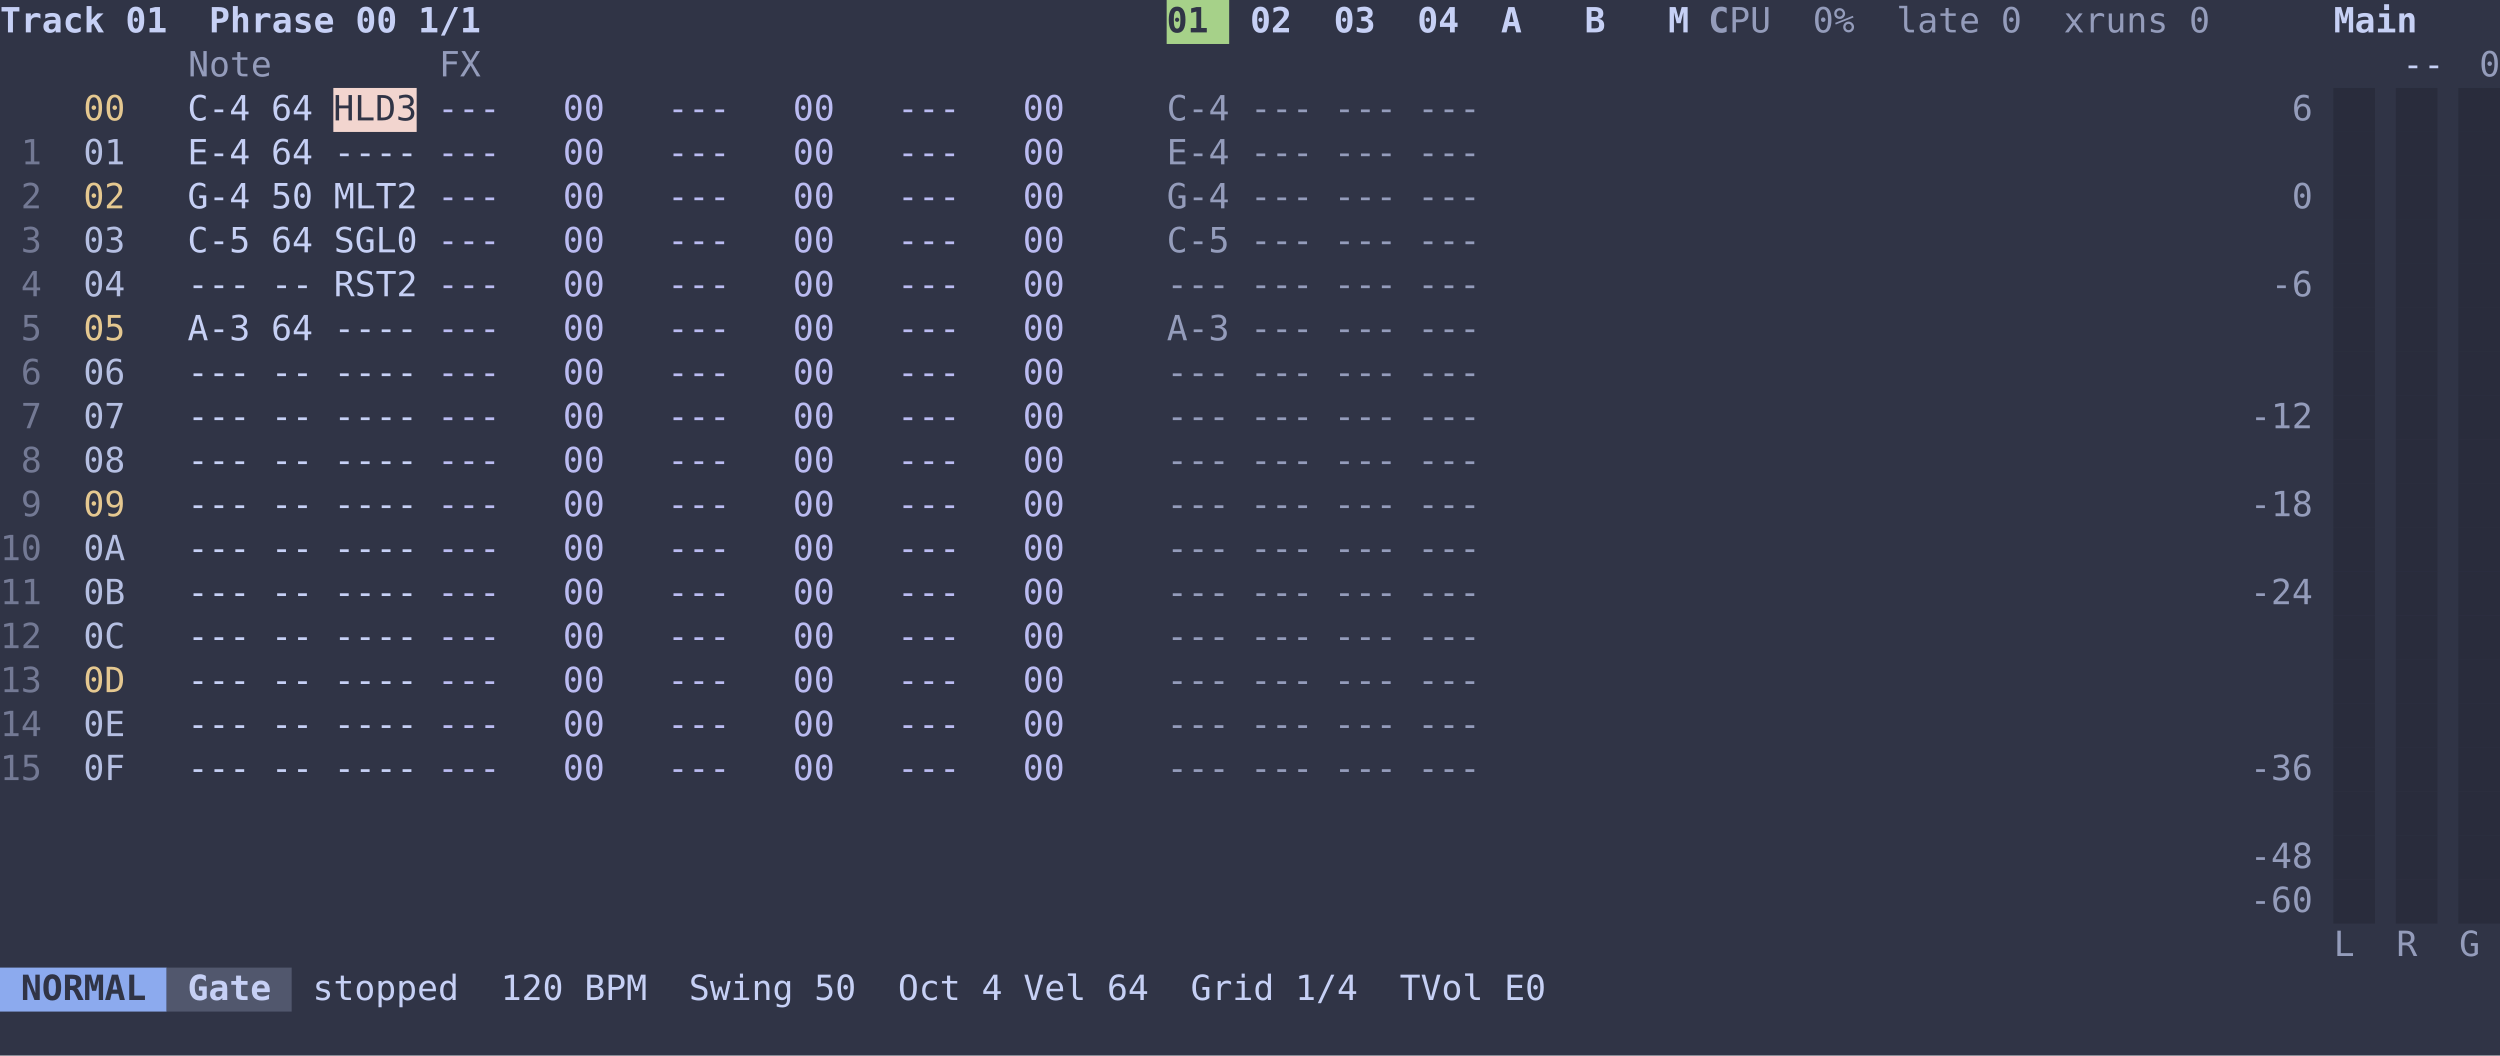
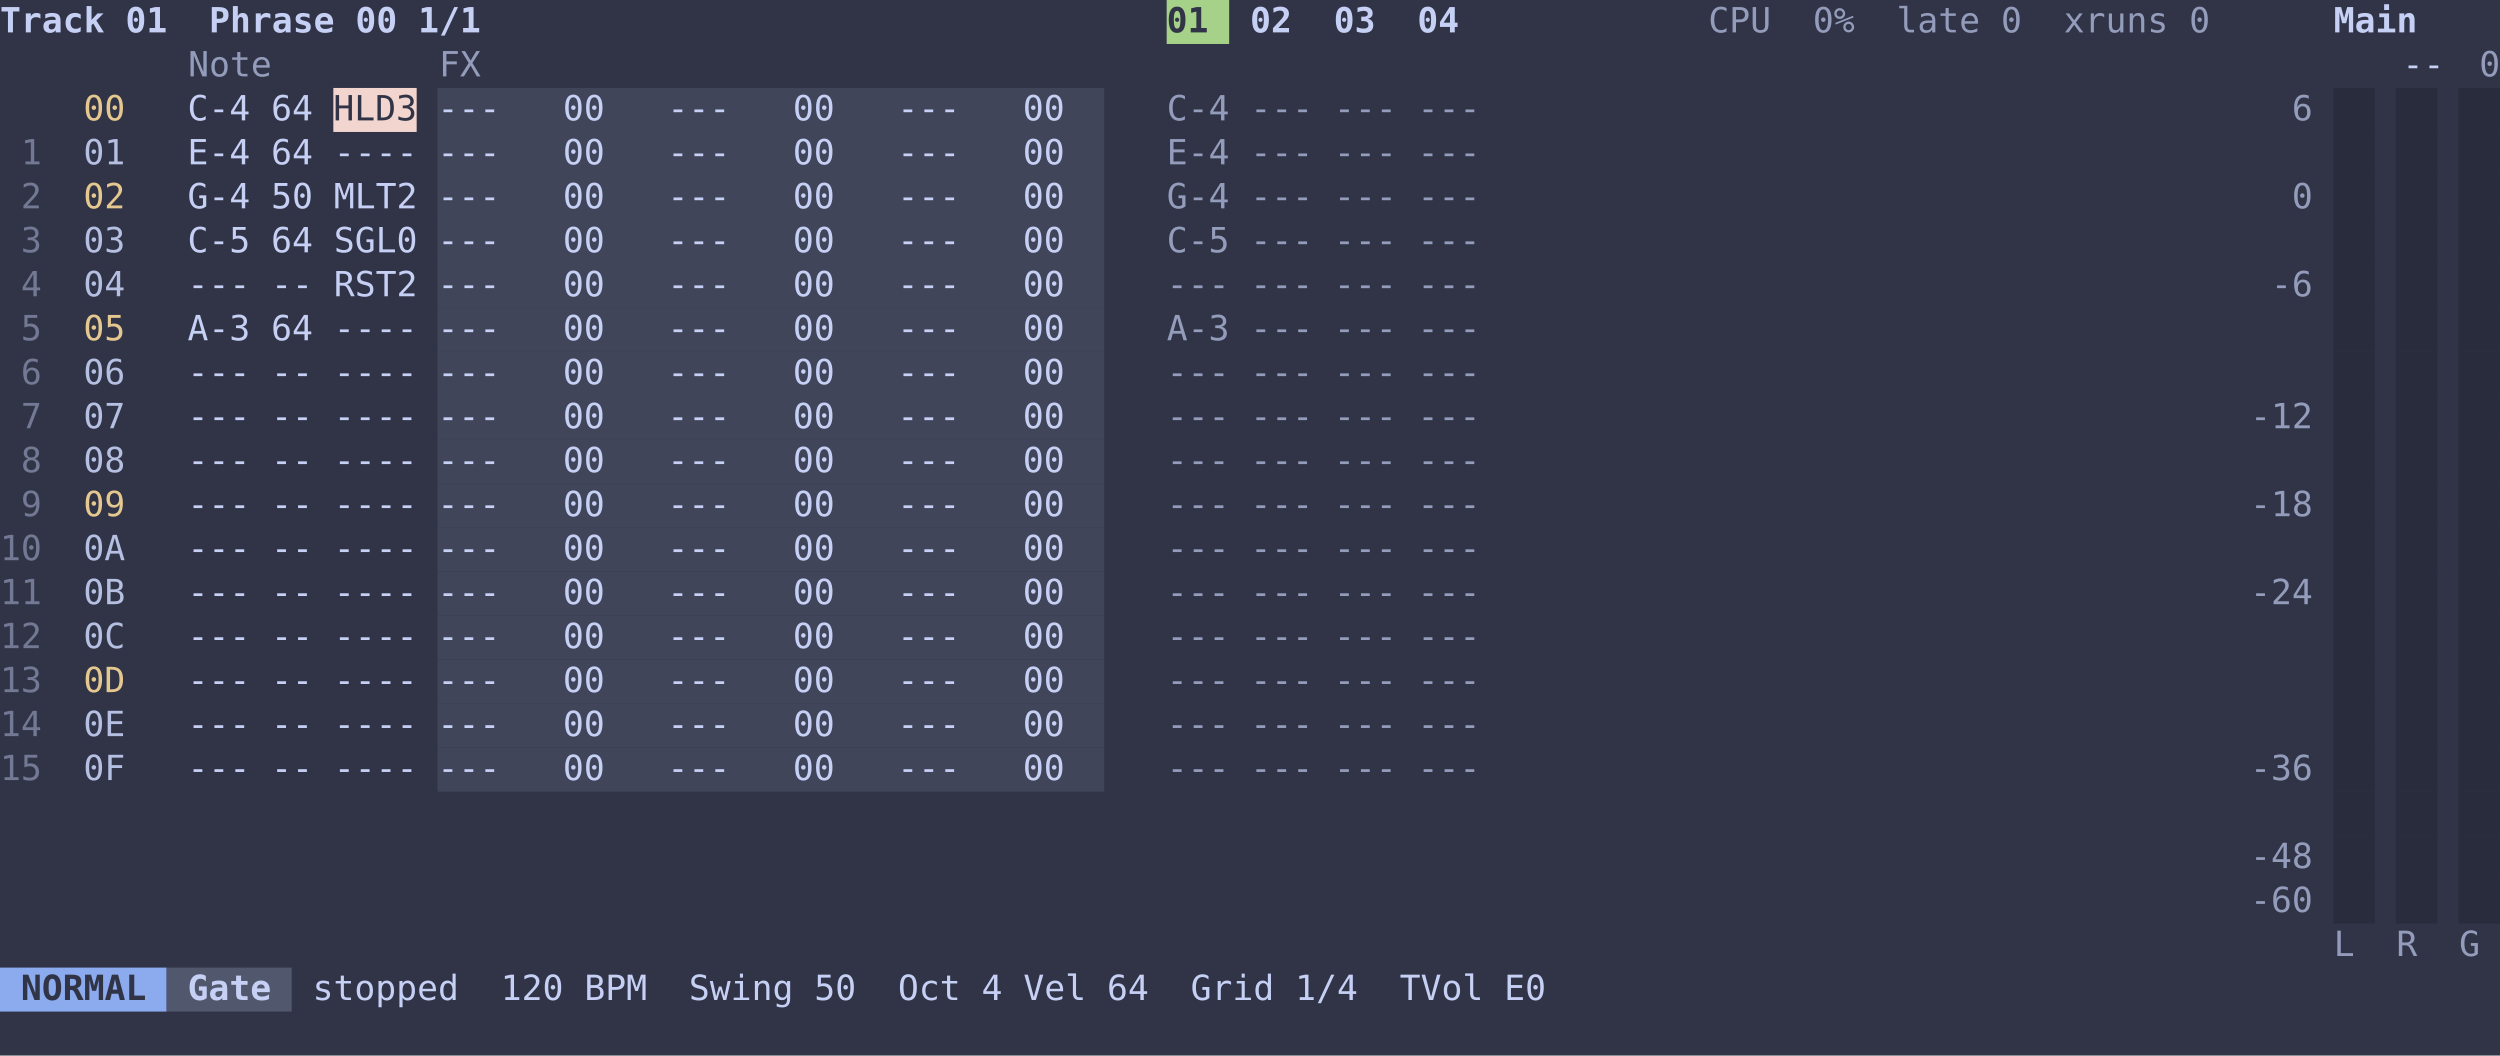
<svg xmlns="http://www.w3.org/2000/svg" viewBox="0 0 1080 456" width="1080" height="456" font-family="'JetBrains Mono', 'SF Mono', Menlo, Consolas, monospace" font-size="15">
  <rect width="100%" height="100%" fill="#303446" />
  <text x="0" y="14" fill="#c6d0f5" font-weight="bold" textLength="495" lengthAdjust="spacingAndGlyphs" xml:space="preserve">Track 01  Phrase 00 1/1                                </text>
  <rect x="504" y="0" width="27" height="19" fill="#a6d189" />
  <text x="504" y="14" fill="#303446" font-weight="bold" textLength="27" lengthAdjust="spacingAndGlyphs" xml:space="preserve">01 </text>
-   <text x="531" y="14" fill="#c6d0f5" font-weight="bold" textLength="207" lengthAdjust="spacingAndGlyphs" xml:space="preserve"> 02  03  04  A   B   M </text>
-   <text x="738" y="14" fill="#949cbb" font-weight="bold" textLength="9" lengthAdjust="spacingAndGlyphs" xml:space="preserve">C</text>
-   <text x="747" y="14" fill="#949cbb" textLength="216" lengthAdjust="spacingAndGlyphs" xml:space="preserve">PU  0%  late 0  xruns 0 </text>
+   <text x="531" y="14" fill="#c6d0f5" font-weight="bold" textLength="108" lengthAdjust="spacingAndGlyphs" xml:space="preserve"> 02  03  04 </text>
+   <text x="738" y="14" fill="#949cbb" textLength="225" lengthAdjust="spacingAndGlyphs" xml:space="preserve">CPU  0%  late 0  xruns 0 </text>
  <text x="963" y="14" fill="#c6d0f5" font-weight="bold" textLength="81" lengthAdjust="spacingAndGlyphs" xml:space="preserve">     Main</text>
  <text x="0" y="33" fill="#949cbb" textLength="207" lengthAdjust="spacingAndGlyphs" xml:space="preserve">         Note        FX</text>
  <text x="207" y="33" fill="#c6d0f5" textLength="855" lengthAdjust="spacingAndGlyphs" xml:space="preserve">                                                                                            -- </text>
  <text x="1062" y="33" fill="#949cbb" textLength="18" lengthAdjust="spacingAndGlyphs" xml:space="preserve"> 0</text>
  <text x="27" y="52" fill="#e5c890" textLength="27" lengthAdjust="spacingAndGlyphs" xml:space="preserve"> 00</text>
  <text x="81" y="52" fill="#c6d0f5" textLength="63" lengthAdjust="spacingAndGlyphs" xml:space="preserve">C-4 64 </text>
  <rect x="144" y="38" width="36" height="19" fill="#f2d5cf" />
  <text x="144" y="52" fill="#303446" textLength="36" lengthAdjust="spacingAndGlyphs" xml:space="preserve">HLD3</text>
-   <text x="189" y="52" fill="#babbf1" textLength="288" lengthAdjust="spacingAndGlyphs" xml:space="preserve">---   00   ---   00   ---   00  </text>
+   <rect x="189" y="38" width="288" height="19" fill="#414559" />
+   <text x="189" y="52" fill="#c6d0f5" textLength="288" lengthAdjust="spacingAndGlyphs" xml:space="preserve">---   00   ---   00   ---   00  </text>
  <text x="495" y="52" fill="#949cbb" textLength="144" lengthAdjust="spacingAndGlyphs" xml:space="preserve"> C-4 --- --- ---</text>
  <text x="963" y="52" fill="#949cbb" textLength="45" lengthAdjust="spacingAndGlyphs" xml:space="preserve">   6 </text>
  <rect x="1008" y="38" width="18" height="19" fill="#292c3c" />
  <rect x="1035" y="38" width="18" height="19" fill="#292c3c" />
  <rect x="1062" y="38" width="18" height="19" fill="#292c3c" />
  <text x="0" y="71" fill="#737994" textLength="27" lengthAdjust="spacingAndGlyphs" xml:space="preserve"> 1 </text>
  <text x="27" y="71" fill="#b5bfe2" textLength="27" lengthAdjust="spacingAndGlyphs" xml:space="preserve"> 01</text>
  <text x="81" y="71" fill="#c6d0f5" textLength="108" lengthAdjust="spacingAndGlyphs" xml:space="preserve">E-4 64 ---- </text>
-   <text x="189" y="71" fill="#babbf1" textLength="288" lengthAdjust="spacingAndGlyphs" xml:space="preserve">---   00   ---   00   ---   00  </text>
+   <rect x="189" y="57" width="288" height="19" fill="#414559" />
+   <text x="189" y="71" fill="#c6d0f5" textLength="288" lengthAdjust="spacingAndGlyphs" xml:space="preserve">---   00   ---   00   ---   00  </text>
  <text x="495" y="71" fill="#949cbb" textLength="144" lengthAdjust="spacingAndGlyphs" xml:space="preserve"> E-4 --- --- ---</text>
  <rect x="1008" y="57" width="18" height="19" fill="#292c3c" />
  <rect x="1035" y="57" width="18" height="19" fill="#292c3c" />
  <rect x="1062" y="57" width="18" height="19" fill="#292c3c" />
  <text x="0" y="90" fill="#737994" textLength="27" lengthAdjust="spacingAndGlyphs" xml:space="preserve"> 2 </text>
  <text x="27" y="90" fill="#e5c890" textLength="27" lengthAdjust="spacingAndGlyphs" xml:space="preserve"> 02</text>
  <text x="81" y="90" fill="#c6d0f5" textLength="108" lengthAdjust="spacingAndGlyphs" xml:space="preserve">G-4 50 MLT2 </text>
-   <text x="189" y="90" fill="#babbf1" textLength="288" lengthAdjust="spacingAndGlyphs" xml:space="preserve">---   00   ---   00   ---   00  </text>
+   <rect x="189" y="76" width="288" height="19" fill="#414559" />
+   <text x="189" y="90" fill="#c6d0f5" textLength="288" lengthAdjust="spacingAndGlyphs" xml:space="preserve">---   00   ---   00   ---   00  </text>
  <text x="495" y="90" fill="#949cbb" textLength="144" lengthAdjust="spacingAndGlyphs" xml:space="preserve"> G-4 --- --- ---</text>
  <text x="963" y="90" fill="#949cbb" textLength="45" lengthAdjust="spacingAndGlyphs" xml:space="preserve">   0 </text>
  <rect x="1008" y="76" width="18" height="19" fill="#292c3c" />
  <rect x="1035" y="76" width="18" height="19" fill="#292c3c" />
  <rect x="1062" y="76" width="18" height="19" fill="#292c3c" />
  <text x="0" y="109" fill="#737994" textLength="27" lengthAdjust="spacingAndGlyphs" xml:space="preserve"> 3 </text>
  <text x="27" y="109" fill="#b5bfe2" textLength="27" lengthAdjust="spacingAndGlyphs" xml:space="preserve"> 03</text>
  <text x="81" y="109" fill="#c6d0f5" textLength="108" lengthAdjust="spacingAndGlyphs" xml:space="preserve">C-5 64 SGL0 </text>
-   <text x="189" y="109" fill="#babbf1" textLength="288" lengthAdjust="spacingAndGlyphs" xml:space="preserve">---   00   ---   00   ---   00  </text>
+   <rect x="189" y="95" width="288" height="19" fill="#414559" />
+   <text x="189" y="109" fill="#c6d0f5" textLength="288" lengthAdjust="spacingAndGlyphs" xml:space="preserve">---   00   ---   00   ---   00  </text>
  <text x="495" y="109" fill="#949cbb" textLength="144" lengthAdjust="spacingAndGlyphs" xml:space="preserve"> C-5 --- --- ---</text>
  <rect x="1008" y="95" width="18" height="19" fill="#292c3c" />
  <rect x="1035" y="95" width="18" height="19" fill="#292c3c" />
  <rect x="1062" y="95" width="18" height="19" fill="#292c3c" />
  <text x="0" y="128" fill="#737994" textLength="27" lengthAdjust="spacingAndGlyphs" xml:space="preserve"> 4 </text>
  <text x="27" y="128" fill="#b5bfe2" textLength="27" lengthAdjust="spacingAndGlyphs" xml:space="preserve"> 04</text>
  <text x="81" y="128" fill="#c6d0f5" textLength="108" lengthAdjust="spacingAndGlyphs" xml:space="preserve">--- -- RST2 </text>
-   <text x="189" y="128" fill="#babbf1" textLength="288" lengthAdjust="spacingAndGlyphs" xml:space="preserve">---   00   ---   00   ---   00  </text>
+   <rect x="189" y="114" width="288" height="19" fill="#414559" />
+   <text x="189" y="128" fill="#c6d0f5" textLength="288" lengthAdjust="spacingAndGlyphs" xml:space="preserve">---   00   ---   00   ---   00  </text>
  <text x="495" y="128" fill="#949cbb" textLength="144" lengthAdjust="spacingAndGlyphs" xml:space="preserve"> --- --- --- ---</text>
  <text x="963" y="128" fill="#949cbb" textLength="45" lengthAdjust="spacingAndGlyphs" xml:space="preserve">  -6 </text>
  <rect x="1008" y="114" width="18" height="19" fill="#292c3c" />
  <rect x="1035" y="114" width="18" height="19" fill="#292c3c" />
  <rect x="1062" y="114" width="18" height="19" fill="#292c3c" />
  <text x="0" y="147" fill="#737994" textLength="27" lengthAdjust="spacingAndGlyphs" xml:space="preserve"> 5 </text>
  <text x="27" y="147" fill="#e5c890" textLength="27" lengthAdjust="spacingAndGlyphs" xml:space="preserve"> 05</text>
  <text x="81" y="147" fill="#c6d0f5" textLength="108" lengthAdjust="spacingAndGlyphs" xml:space="preserve">A-3 64 ---- </text>
-   <text x="189" y="147" fill="#babbf1" textLength="288" lengthAdjust="spacingAndGlyphs" xml:space="preserve">---   00   ---   00   ---   00  </text>
+   <rect x="189" y="133" width="288" height="19" fill="#414559" />
+   <text x="189" y="147" fill="#c6d0f5" textLength="288" lengthAdjust="spacingAndGlyphs" xml:space="preserve">---   00   ---   00   ---   00  </text>
  <text x="495" y="147" fill="#949cbb" textLength="144" lengthAdjust="spacingAndGlyphs" xml:space="preserve"> A-3 --- --- ---</text>
  <rect x="1008" y="133" width="18" height="19" fill="#292c3c" />
  <rect x="1035" y="133" width="18" height="19" fill="#292c3c" />
  <rect x="1062" y="133" width="18" height="19" fill="#292c3c" />
  <text x="0" y="166" fill="#737994" textLength="27" lengthAdjust="spacingAndGlyphs" xml:space="preserve"> 6 </text>
  <text x="27" y="166" fill="#b5bfe2" textLength="27" lengthAdjust="spacingAndGlyphs" xml:space="preserve"> 06</text>
  <text x="81" y="166" fill="#c6d0f5" textLength="108" lengthAdjust="spacingAndGlyphs" xml:space="preserve">--- -- ---- </text>
-   <text x="189" y="166" fill="#babbf1" textLength="288" lengthAdjust="spacingAndGlyphs" xml:space="preserve">---   00   ---   00   ---   00  </text>
+   <rect x="189" y="152" width="288" height="19" fill="#414559" />
+   <text x="189" y="166" fill="#c6d0f5" textLength="288" lengthAdjust="spacingAndGlyphs" xml:space="preserve">---   00   ---   00   ---   00  </text>
  <text x="495" y="166" fill="#949cbb" textLength="144" lengthAdjust="spacingAndGlyphs" xml:space="preserve"> --- --- --- ---</text>
  <rect x="1008" y="152" width="18" height="19" fill="#292c3c" />
  <rect x="1035" y="152" width="18" height="19" fill="#292c3c" />
  <rect x="1062" y="152" width="18" height="19" fill="#292c3c" />
  <text x="0" y="185" fill="#737994" textLength="27" lengthAdjust="spacingAndGlyphs" xml:space="preserve"> 7 </text>
  <text x="27" y="185" fill="#b5bfe2" textLength="27" lengthAdjust="spacingAndGlyphs" xml:space="preserve"> 07</text>
  <text x="81" y="185" fill="#c6d0f5" textLength="108" lengthAdjust="spacingAndGlyphs" xml:space="preserve">--- -- ---- </text>
-   <text x="189" y="185" fill="#babbf1" textLength="288" lengthAdjust="spacingAndGlyphs" xml:space="preserve">---   00   ---   00   ---   00  </text>
+   <rect x="189" y="171" width="288" height="19" fill="#414559" />
+   <text x="189" y="185" fill="#c6d0f5" textLength="288" lengthAdjust="spacingAndGlyphs" xml:space="preserve">---   00   ---   00   ---   00  </text>
  <text x="495" y="185" fill="#949cbb" textLength="144" lengthAdjust="spacingAndGlyphs" xml:space="preserve"> --- --- --- ---</text>
  <text x="963" y="185" fill="#949cbb" textLength="45" lengthAdjust="spacingAndGlyphs" xml:space="preserve"> -12 </text>
  <rect x="1008" y="171" width="18" height="19" fill="#292c3c" />
  <rect x="1035" y="171" width="18" height="19" fill="#292c3c" />
  <rect x="1062" y="171" width="18" height="19" fill="#292c3c" />
  <text x="0" y="204" fill="#737994" textLength="27" lengthAdjust="spacingAndGlyphs" xml:space="preserve"> 8 </text>
  <text x="27" y="204" fill="#b5bfe2" textLength="27" lengthAdjust="spacingAndGlyphs" xml:space="preserve"> 08</text>
  <text x="81" y="204" fill="#c6d0f5" textLength="108" lengthAdjust="spacingAndGlyphs" xml:space="preserve">--- -- ---- </text>
-   <text x="189" y="204" fill="#babbf1" textLength="288" lengthAdjust="spacingAndGlyphs" xml:space="preserve">---   00   ---   00   ---   00  </text>
+   <rect x="189" y="190" width="288" height="19" fill="#414559" />
+   <text x="189" y="204" fill="#c6d0f5" textLength="288" lengthAdjust="spacingAndGlyphs" xml:space="preserve">---   00   ---   00   ---   00  </text>
  <text x="495" y="204" fill="#949cbb" textLength="144" lengthAdjust="spacingAndGlyphs" xml:space="preserve"> --- --- --- ---</text>
  <rect x="1008" y="190" width="18" height="19" fill="#292c3c" />
  <rect x="1035" y="190" width="18" height="19" fill="#292c3c" />
  <rect x="1062" y="190" width="18" height="19" fill="#292c3c" />
  <text x="0" y="223" fill="#737994" textLength="27" lengthAdjust="spacingAndGlyphs" xml:space="preserve"> 9 </text>
  <text x="27" y="223" fill="#e5c890" textLength="27" lengthAdjust="spacingAndGlyphs" xml:space="preserve"> 09</text>
  <text x="81" y="223" fill="#c6d0f5" textLength="108" lengthAdjust="spacingAndGlyphs" xml:space="preserve">--- -- ---- </text>
-   <text x="189" y="223" fill="#babbf1" textLength="288" lengthAdjust="spacingAndGlyphs" xml:space="preserve">---   00   ---   00   ---   00  </text>
+   <rect x="189" y="209" width="288" height="19" fill="#414559" />
+   <text x="189" y="223" fill="#c6d0f5" textLength="288" lengthAdjust="spacingAndGlyphs" xml:space="preserve">---   00   ---   00   ---   00  </text>
  <text x="495" y="223" fill="#949cbb" textLength="144" lengthAdjust="spacingAndGlyphs" xml:space="preserve"> --- --- --- ---</text>
  <text x="963" y="223" fill="#949cbb" textLength="45" lengthAdjust="spacingAndGlyphs" xml:space="preserve"> -18 </text>
  <rect x="1008" y="209" width="18" height="19" fill="#292c3c" />
  <rect x="1035" y="209" width="18" height="19" fill="#292c3c" />
  <rect x="1062" y="209" width="18" height="19" fill="#292c3c" />
  <text x="0" y="242" fill="#737994" textLength="27" lengthAdjust="spacingAndGlyphs" xml:space="preserve">10 </text>
  <text x="27" y="242" fill="#b5bfe2" textLength="27" lengthAdjust="spacingAndGlyphs" xml:space="preserve"> 0A</text>
  <text x="81" y="242" fill="#c6d0f5" textLength="108" lengthAdjust="spacingAndGlyphs" xml:space="preserve">--- -- ---- </text>
-   <text x="189" y="242" fill="#babbf1" textLength="288" lengthAdjust="spacingAndGlyphs" xml:space="preserve">---   00   ---   00   ---   00  </text>
+   <rect x="189" y="228" width="288" height="19" fill="#414559" />
+   <text x="189" y="242" fill="#c6d0f5" textLength="288" lengthAdjust="spacingAndGlyphs" xml:space="preserve">---   00   ---   00   ---   00  </text>
  <text x="495" y="242" fill="#949cbb" textLength="144" lengthAdjust="spacingAndGlyphs" xml:space="preserve"> --- --- --- ---</text>
  <rect x="1008" y="228" width="18" height="19" fill="#292c3c" />
  <rect x="1035" y="228" width="18" height="19" fill="#292c3c" />
  <rect x="1062" y="228" width="18" height="19" fill="#292c3c" />
  <text x="0" y="261" fill="#737994" textLength="27" lengthAdjust="spacingAndGlyphs" xml:space="preserve">11 </text>
  <text x="27" y="261" fill="#b5bfe2" textLength="27" lengthAdjust="spacingAndGlyphs" xml:space="preserve"> 0B</text>
  <text x="81" y="261" fill="#c6d0f5" textLength="108" lengthAdjust="spacingAndGlyphs" xml:space="preserve">--- -- ---- </text>
-   <text x="189" y="261" fill="#babbf1" textLength="288" lengthAdjust="spacingAndGlyphs" xml:space="preserve">---   00   ---   00   ---   00  </text>
+   <rect x="189" y="247" width="288" height="19" fill="#414559" />
+   <text x="189" y="261" fill="#c6d0f5" textLength="288" lengthAdjust="spacingAndGlyphs" xml:space="preserve">---   00   ---   00   ---   00  </text>
  <text x="495" y="261" fill="#949cbb" textLength="144" lengthAdjust="spacingAndGlyphs" xml:space="preserve"> --- --- --- ---</text>
  <text x="963" y="261" fill="#949cbb" textLength="45" lengthAdjust="spacingAndGlyphs" xml:space="preserve"> -24 </text>
  <rect x="1008" y="247" width="18" height="19" fill="#292c3c" />
  <rect x="1035" y="247" width="18" height="19" fill="#292c3c" />
  <rect x="1062" y="247" width="18" height="19" fill="#292c3c" />
  <text x="0" y="280" fill="#737994" textLength="27" lengthAdjust="spacingAndGlyphs" xml:space="preserve">12 </text>
  <text x="27" y="280" fill="#b5bfe2" textLength="27" lengthAdjust="spacingAndGlyphs" xml:space="preserve"> 0C</text>
  <text x="81" y="280" fill="#c6d0f5" textLength="108" lengthAdjust="spacingAndGlyphs" xml:space="preserve">--- -- ---- </text>
-   <text x="189" y="280" fill="#babbf1" textLength="288" lengthAdjust="spacingAndGlyphs" xml:space="preserve">---   00   ---   00   ---   00  </text>
+   <rect x="189" y="266" width="288" height="19" fill="#414559" />
+   <text x="189" y="280" fill="#c6d0f5" textLength="288" lengthAdjust="spacingAndGlyphs" xml:space="preserve">---   00   ---   00   ---   00  </text>
  <text x="495" y="280" fill="#949cbb" textLength="144" lengthAdjust="spacingAndGlyphs" xml:space="preserve"> --- --- --- ---</text>
  <rect x="1008" y="266" width="18" height="19" fill="#292c3c" />
  <rect x="1035" y="266" width="18" height="19" fill="#292c3c" />
  <rect x="1062" y="266" width="18" height="19" fill="#292c3c" />
  <text x="0" y="299" fill="#737994" textLength="27" lengthAdjust="spacingAndGlyphs" xml:space="preserve">13 </text>
  <text x="27" y="299" fill="#e5c890" textLength="27" lengthAdjust="spacingAndGlyphs" xml:space="preserve"> 0D</text>
  <text x="81" y="299" fill="#c6d0f5" textLength="108" lengthAdjust="spacingAndGlyphs" xml:space="preserve">--- -- ---- </text>
-   <text x="189" y="299" fill="#babbf1" textLength="288" lengthAdjust="spacingAndGlyphs" xml:space="preserve">---   00   ---   00   ---   00  </text>
+   <rect x="189" y="285" width="288" height="19" fill="#414559" />
+   <text x="189" y="299" fill="#c6d0f5" textLength="288" lengthAdjust="spacingAndGlyphs" xml:space="preserve">---   00   ---   00   ---   00  </text>
  <text x="495" y="299" fill="#949cbb" textLength="144" lengthAdjust="spacingAndGlyphs" xml:space="preserve"> --- --- --- ---</text>
  <rect x="1008" y="285" width="18" height="19" fill="#292c3c" />
  <rect x="1035" y="285" width="18" height="19" fill="#292c3c" />
  <rect x="1062" y="285" width="18" height="19" fill="#292c3c" />
  <text x="0" y="318" fill="#737994" textLength="27" lengthAdjust="spacingAndGlyphs" xml:space="preserve">14 </text>
  <text x="27" y="318" fill="#b5bfe2" textLength="27" lengthAdjust="spacingAndGlyphs" xml:space="preserve"> 0E</text>
  <text x="81" y="318" fill="#c6d0f5" textLength="108" lengthAdjust="spacingAndGlyphs" xml:space="preserve">--- -- ---- </text>
-   <text x="189" y="318" fill="#babbf1" textLength="288" lengthAdjust="spacingAndGlyphs" xml:space="preserve">---   00   ---   00   ---   00  </text>
+   <rect x="189" y="304" width="288" height="19" fill="#414559" />
+   <text x="189" y="318" fill="#c6d0f5" textLength="288" lengthAdjust="spacingAndGlyphs" xml:space="preserve">---   00   ---   00   ---   00  </text>
  <text x="495" y="318" fill="#949cbb" textLength="144" lengthAdjust="spacingAndGlyphs" xml:space="preserve"> --- --- --- ---</text>
  <rect x="1008" y="304" width="18" height="19" fill="#292c3c" />
  <rect x="1035" y="304" width="18" height="19" fill="#292c3c" />
  <rect x="1062" y="304" width="18" height="19" fill="#292c3c" />
  <text x="0" y="337" fill="#737994" textLength="27" lengthAdjust="spacingAndGlyphs" xml:space="preserve">15 </text>
  <text x="27" y="337" fill="#b5bfe2" textLength="27" lengthAdjust="spacingAndGlyphs" xml:space="preserve"> 0F</text>
  <text x="81" y="337" fill="#c6d0f5" textLength="108" lengthAdjust="spacingAndGlyphs" xml:space="preserve">--- -- ---- </text>
-   <text x="189" y="337" fill="#babbf1" textLength="288" lengthAdjust="spacingAndGlyphs" xml:space="preserve">---   00   ---   00   ---   00  </text>
+   <rect x="189" y="323" width="288" height="19" fill="#414559" />
+   <text x="189" y="337" fill="#c6d0f5" textLength="288" lengthAdjust="spacingAndGlyphs" xml:space="preserve">---   00   ---   00   ---   00  </text>
  <text x="495" y="337" fill="#949cbb" textLength="144" lengthAdjust="spacingAndGlyphs" xml:space="preserve"> --- --- --- ---</text>
  <text x="963" y="337" fill="#949cbb" textLength="45" lengthAdjust="spacingAndGlyphs" xml:space="preserve"> -36 </text>
  <rect x="1008" y="323" width="18" height="19" fill="#292c3c" />
  <rect x="1035" y="323" width="18" height="19" fill="#292c3c" />
  <rect x="1062" y="323" width="18" height="19" fill="#292c3c" />
  <rect x="1008" y="342" width="18" height="19" fill="#292c3c" />
  <rect x="1035" y="342" width="18" height="19" fill="#292c3c" />
  <rect x="1062" y="342" width="18" height="19" fill="#292c3c" />
  <text x="963" y="375" fill="#949cbb" textLength="45" lengthAdjust="spacingAndGlyphs" xml:space="preserve"> -48 </text>
  <rect x="1008" y="361" width="18" height="19" fill="#292c3c" />
  <rect x="1035" y="361" width="18" height="19" fill="#292c3c" />
  <rect x="1062" y="361" width="18" height="19" fill="#292c3c" />
  <text x="963" y="394" fill="#949cbb" textLength="45" lengthAdjust="spacingAndGlyphs" xml:space="preserve"> -60 </text>
  <rect x="1008" y="380" width="18" height="19" fill="#292c3c" />
  <rect x="1035" y="380" width="18" height="19" fill="#292c3c" />
  <rect x="1062" y="380" width="18" height="19" fill="#292c3c" />
  <text x="963" y="413" fill="#949cbb" textLength="108" lengthAdjust="spacingAndGlyphs" xml:space="preserve">     L  R  G</text>
  <rect x="0" y="418" width="72" height="19" fill="#8caaee" />
  <text x="0" y="432" fill="#303446" font-weight="bold" textLength="72" lengthAdjust="spacingAndGlyphs" xml:space="preserve"> NORMAL </text>
  <rect x="72" y="418" width="54" height="19" fill="#51576d" />
  <text x="72" y="432" fill="#c6d0f5" font-weight="bold" textLength="54" lengthAdjust="spacingAndGlyphs" xml:space="preserve"> Gate </text>
  <text x="126" y="432" fill="#c6d0f5" textLength="954" lengthAdjust="spacingAndGlyphs" xml:space="preserve"> stopped  120 BPM  Swing 50  Oct 4 Vel 64  Grid 1/4  TVol E0                                              </text>
</svg>
